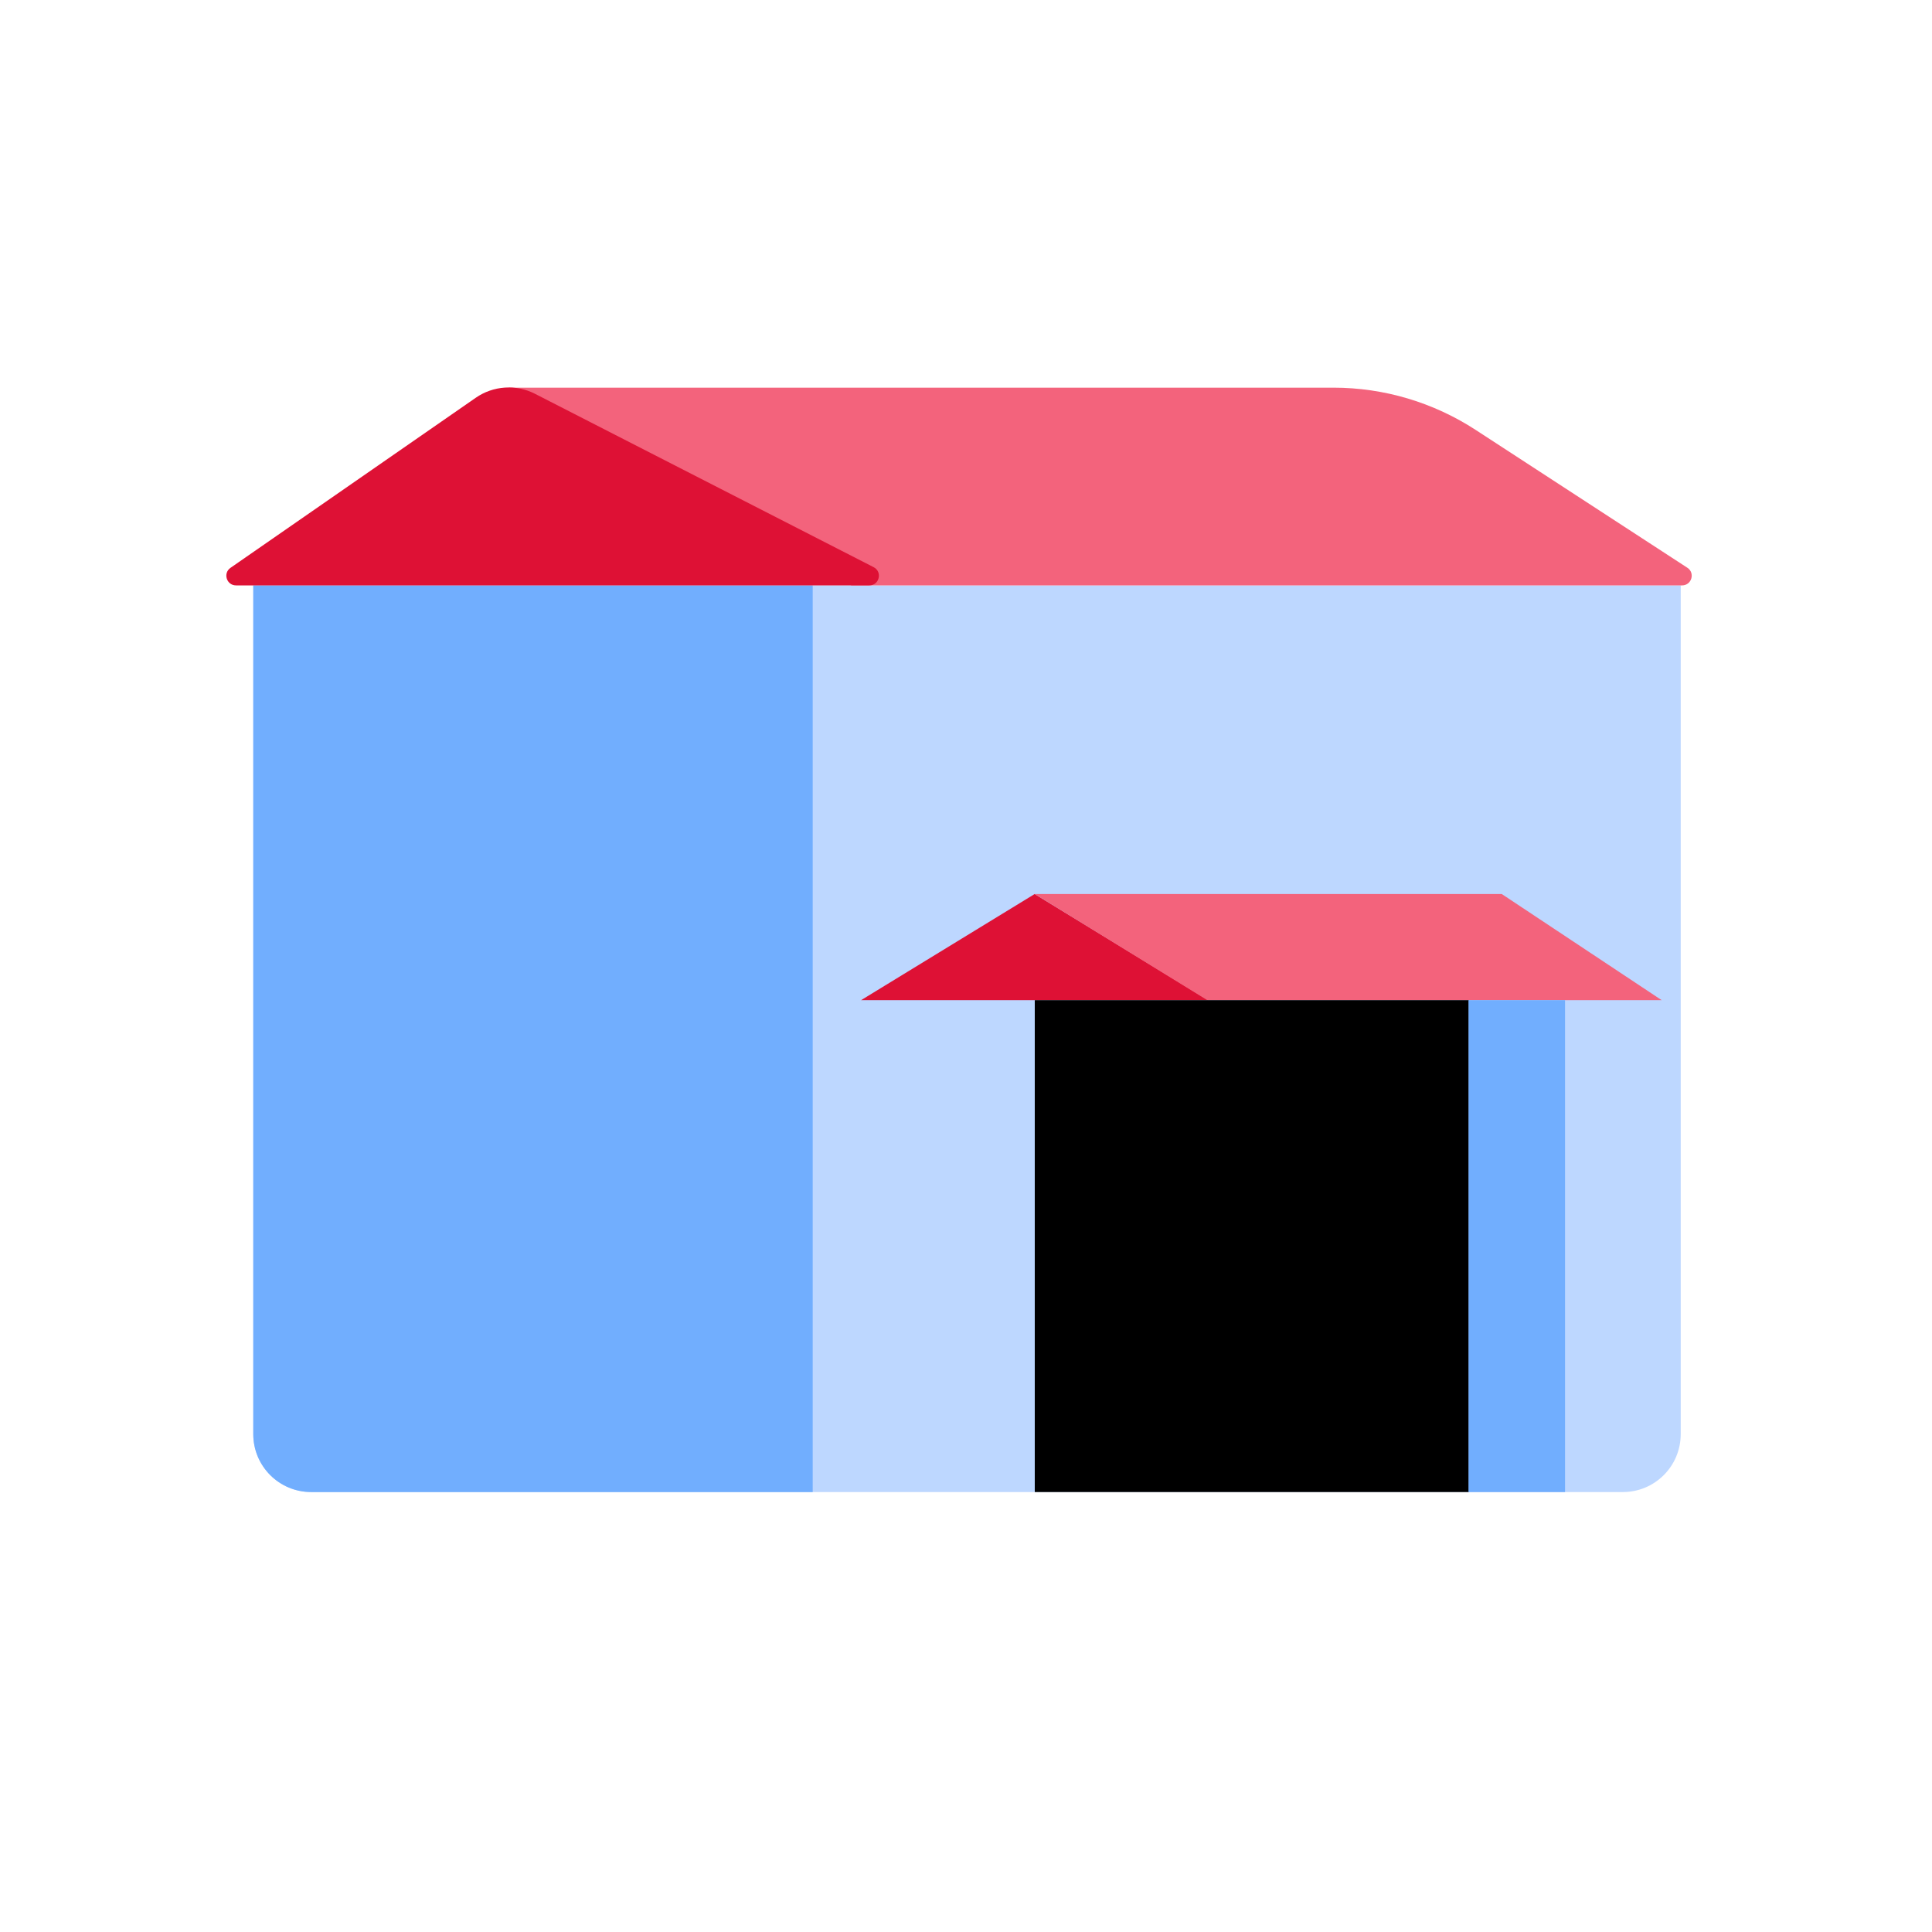
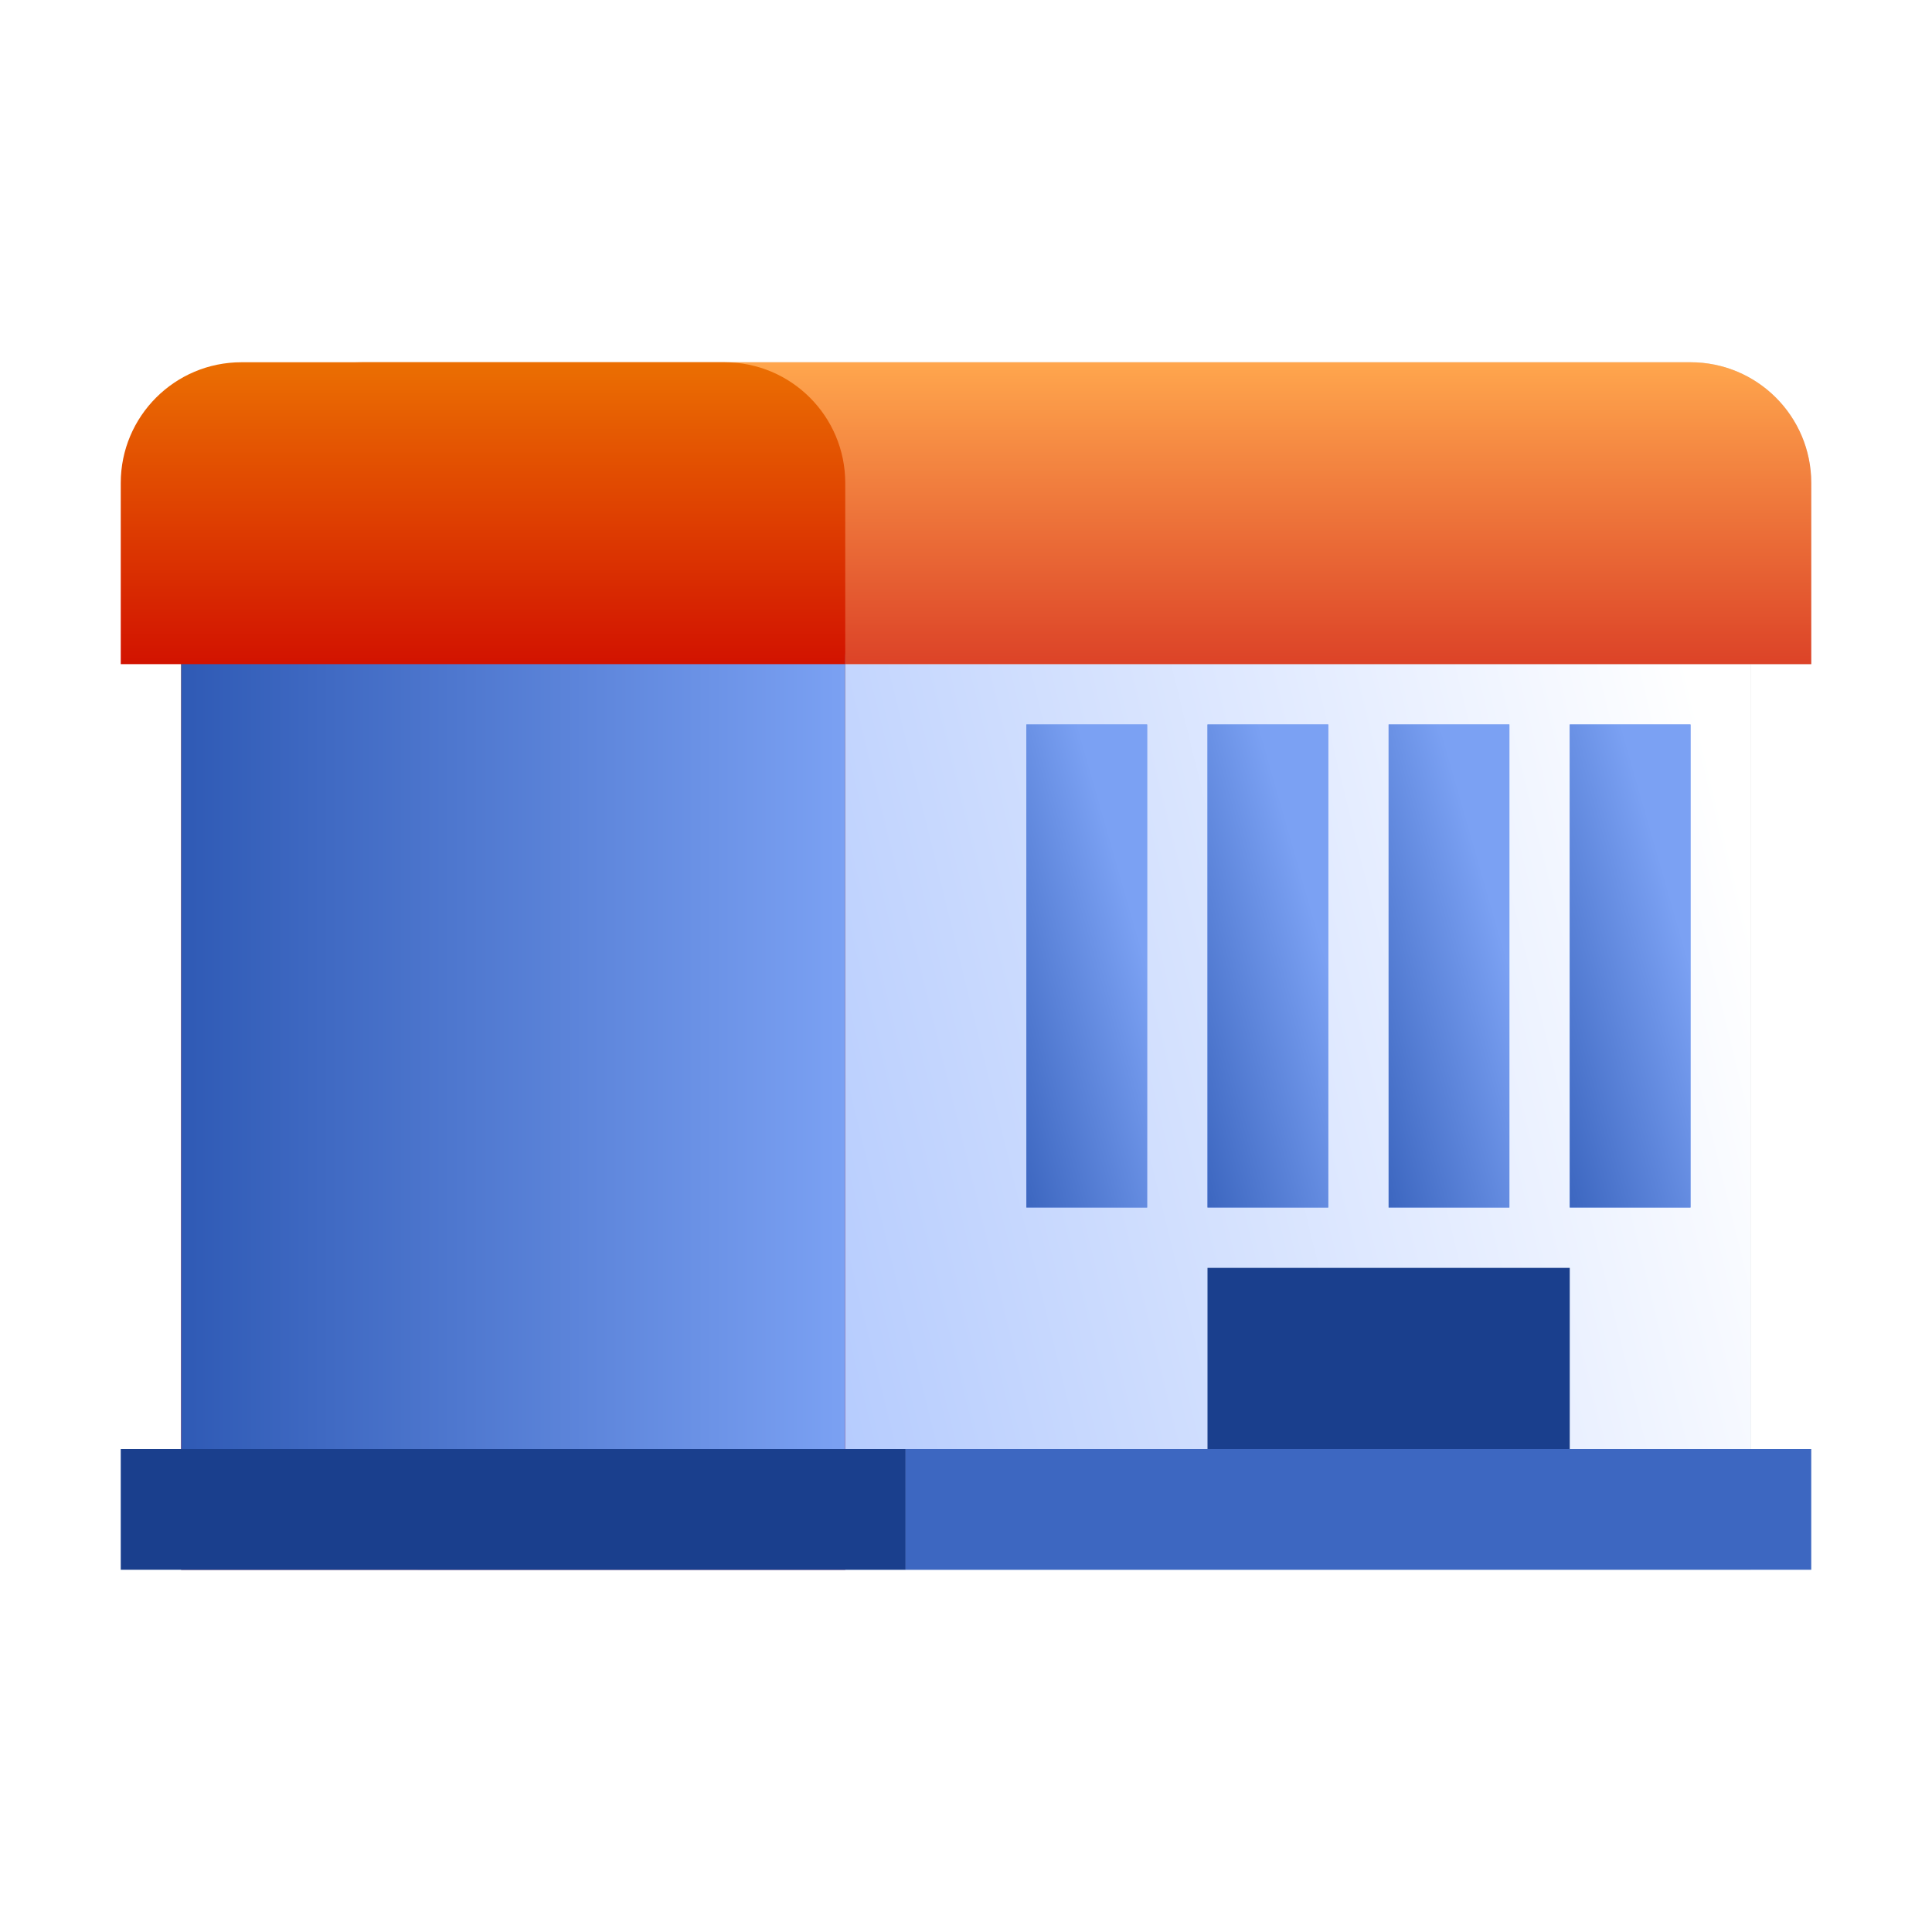
<svg xmlns="http://www.w3.org/2000/svg" width="32" height="32" viewBox="0 0 32 32" fill="none">
-   <path d="M4.195 9.696H27.838V23.754C27.838 24.284 27.409 24.713 26.88 24.713H5.154C4.624 24.713 4.195 24.284 4.195 23.754V9.696Z" fill="#BDD7FF" />
-   <path d="M4.195 9.696H13.461V24.713H5.154C4.624 24.713 4.195 24.284 4.195 23.754V9.696Z" fill="#71AEFE" />
-   <path d="M20.013 16.566H14.262L17.137 14.808L20.013 16.566Z" fill="#DE1135" />
-   <path d="M22.087 6.421H8.43L14.101 9.696H27.86C28.019 9.696 28.081 9.489 27.947 9.403L24.439 7.119C23.739 6.664 22.922 6.421 22.087 6.421Z" fill="#F3637C" />
-   <path d="M24.874 14.808H17.139L19.997 16.566H27.523L24.874 14.808Z" fill="#F3637C" />
-   <rect x="17.139" y="16.566" width="7.189" height="8.147" fill="black" />
-   <rect x="24.324" y="16.566" width="1.598" height="8.147" fill="#71AEFE" />
-   <path d="M14.398 9.696H3.909C3.753 9.696 3.689 9.494 3.818 9.405L7.879 6.589C8.169 6.387 8.547 6.362 8.862 6.523L14.47 9.394C14.62 9.471 14.565 9.696 14.398 9.696Z" fill="#DE1135" />
+   <path d="M27 9H7C5.895 9 5 9.895 5 11V24C5 25.105 5.895 26 7 26H29V11C29 9.895 28.105 9 27 9Z" fill="#D9D9D9" />
+   <path d="M27 9H7C5.895 9 5 9.895 5 11V24C5 25.105 5.895 26 7 26H29V11C29 9.895 28.105 9 27 9Z" fill="url(#paint0_linear_4388_23674)" />
+   <path d="M28 6H6C4.895 6 4 6.895 4 8V9C4 10.105 4.895 11 6 11H30V8C30 6.895 29.105 6 28 6Z" fill="#D9D9D9" />
+   <path d="M28 6H6C4.895 6 4 6.895 4 8V9C4 10.105 4.895 11 6 11H30V8C30 6.895 29.105 6 28 6Z" fill="url(#paint1_linear_4388_23674)" />
+   <path d="M12 9H5C3.895 9 3 9.895 3 11V26H14V11C14 9.895 13.105 9 12 9Z" fill="url(#paint2_linear_4388_23674)" />
+   <path d="M12 9H5C3.895 9 3 9.895 3 11V26H14V11C14 9.895 13.105 9 12 9Z" fill="url(#paint3_linear_4388_23674)" />
+   <path d="M12 6H4C2.895 6 2 6.895 2 8V11H14V8C14 6.895 13.105 6 12 6Z" fill="url(#paint4_linear_4388_23674)" />
+   <path d="M15 24H2V26H15V24Z" fill="#1A3F8D" />
+   <path d="M30 24H15V26H30V24Z" fill="#3D67C1" />
+   <path d="M20 21H26V24H20V21Z" fill="#1A3F8D" />
+   <rect x="17" y="12" width="2" height="8" fill="#779DEF" />
+   <rect x="17" y="12" width="2" height="8" fill="url(#paint5_linear_4388_23674)" />
+   <rect x="20" y="12" width="2" height="8" fill="#779DEF" />
+   <rect x="20" y="12" width="2" height="8" fill="url(#paint6_linear_4388_23674)" />
+   <rect x="23" y="12" width="2" height="8" fill="#779DEF" />
+   <rect x="23" y="12" width="2" height="8" fill="url(#paint7_linear_4388_23674)" />
+   <rect x="26" y="12" width="2" height="8" fill="#779DEF" />
+   <rect x="26" y="12" width="2" height="8" fill="url(#paint8_linear_4388_23674)" />
+   <defs>
+     <linearGradient id="paint0_linear_4388_23674" x1="14.177" y1="24.667" x2="30.345" y2="20.708" gradientUnits="userSpaceOnUse">
+       <stop stop-color="#B6CCFE" />
+       <stop offset="1" stop-color="white" />
+     </linearGradient>
+     <linearGradient id="paint1_linear_4388_23674" x1="17" y1="6" x2="17" y2="12" gradientUnits="userSpaceOnUse">
+       <stop stop-color="#FFA64D" />
+       <stop offset="1" stop-color="#D52F20" />
+     </linearGradient>
+     <linearGradient id="paint2_linear_4388_23674" x1="8.5" y1="6.5" x2="8.5" y2="26" gradientUnits="userSpaceOnUse">
+       <stop stop-color="#EB6F02" />
+       <stop offset="1" stop-color="#CD0000" />
+     </linearGradient>
+     <linearGradient id="paint3_linear_4388_23674" x1="14" y1="17.5" x2="3" y2="17.5" gradientUnits="userSpaceOnUse">
+       <stop stop-color="#7BA1F3" />
+       <stop offset="1" stop-color="#2F5AB5" />
+     </linearGradient>
+     <linearGradient id="paint4_linear_4388_23674" x1="8" y1="6" x2="8" y2="12" gradientUnits="userSpaceOnUse">
+       <stop stop-color="#EB6F02" />
+       <stop offset="1" stop-color="#CD0000" />
+     </linearGradient>
+     <linearGradient id="paint5_linear_4388_23674" x1="19" y1="16" x2="15.5" y2="17" gradientUnits="userSpaceOnUse">
+       <stop stop-color="#7BA1F3" />
+       <stop offset="1" stop-color="#2F5AB5" />
+     </linearGradient>
+     <linearGradient id="paint6_linear_4388_23674" x1="22" y1="16" x2="18.5" y2="17" gradientUnits="userSpaceOnUse">
+       <stop stop-color="#7BA1F3" />
+       <stop offset="1" stop-color="#2F5AB5" />
+     </linearGradient>
+     <linearGradient id="paint7_linear_4388_23674" x1="25" y1="16" x2="21.5" y2="17" gradientUnits="userSpaceOnUse">
+       <stop stop-color="#7BA1F3" />
+       <stop offset="1" stop-color="#2F5AB5" />
+     </linearGradient>
+     <linearGradient id="paint8_linear_4388_23674" x1="28" y1="16" x2="24.5" y2="17" gradientUnits="userSpaceOnUse">
+       <stop stop-color="#7BA1F3" />
+       <stop offset="1" stop-color="#2F5AB5" />
+     </linearGradient>
+   </defs>
</svg>
